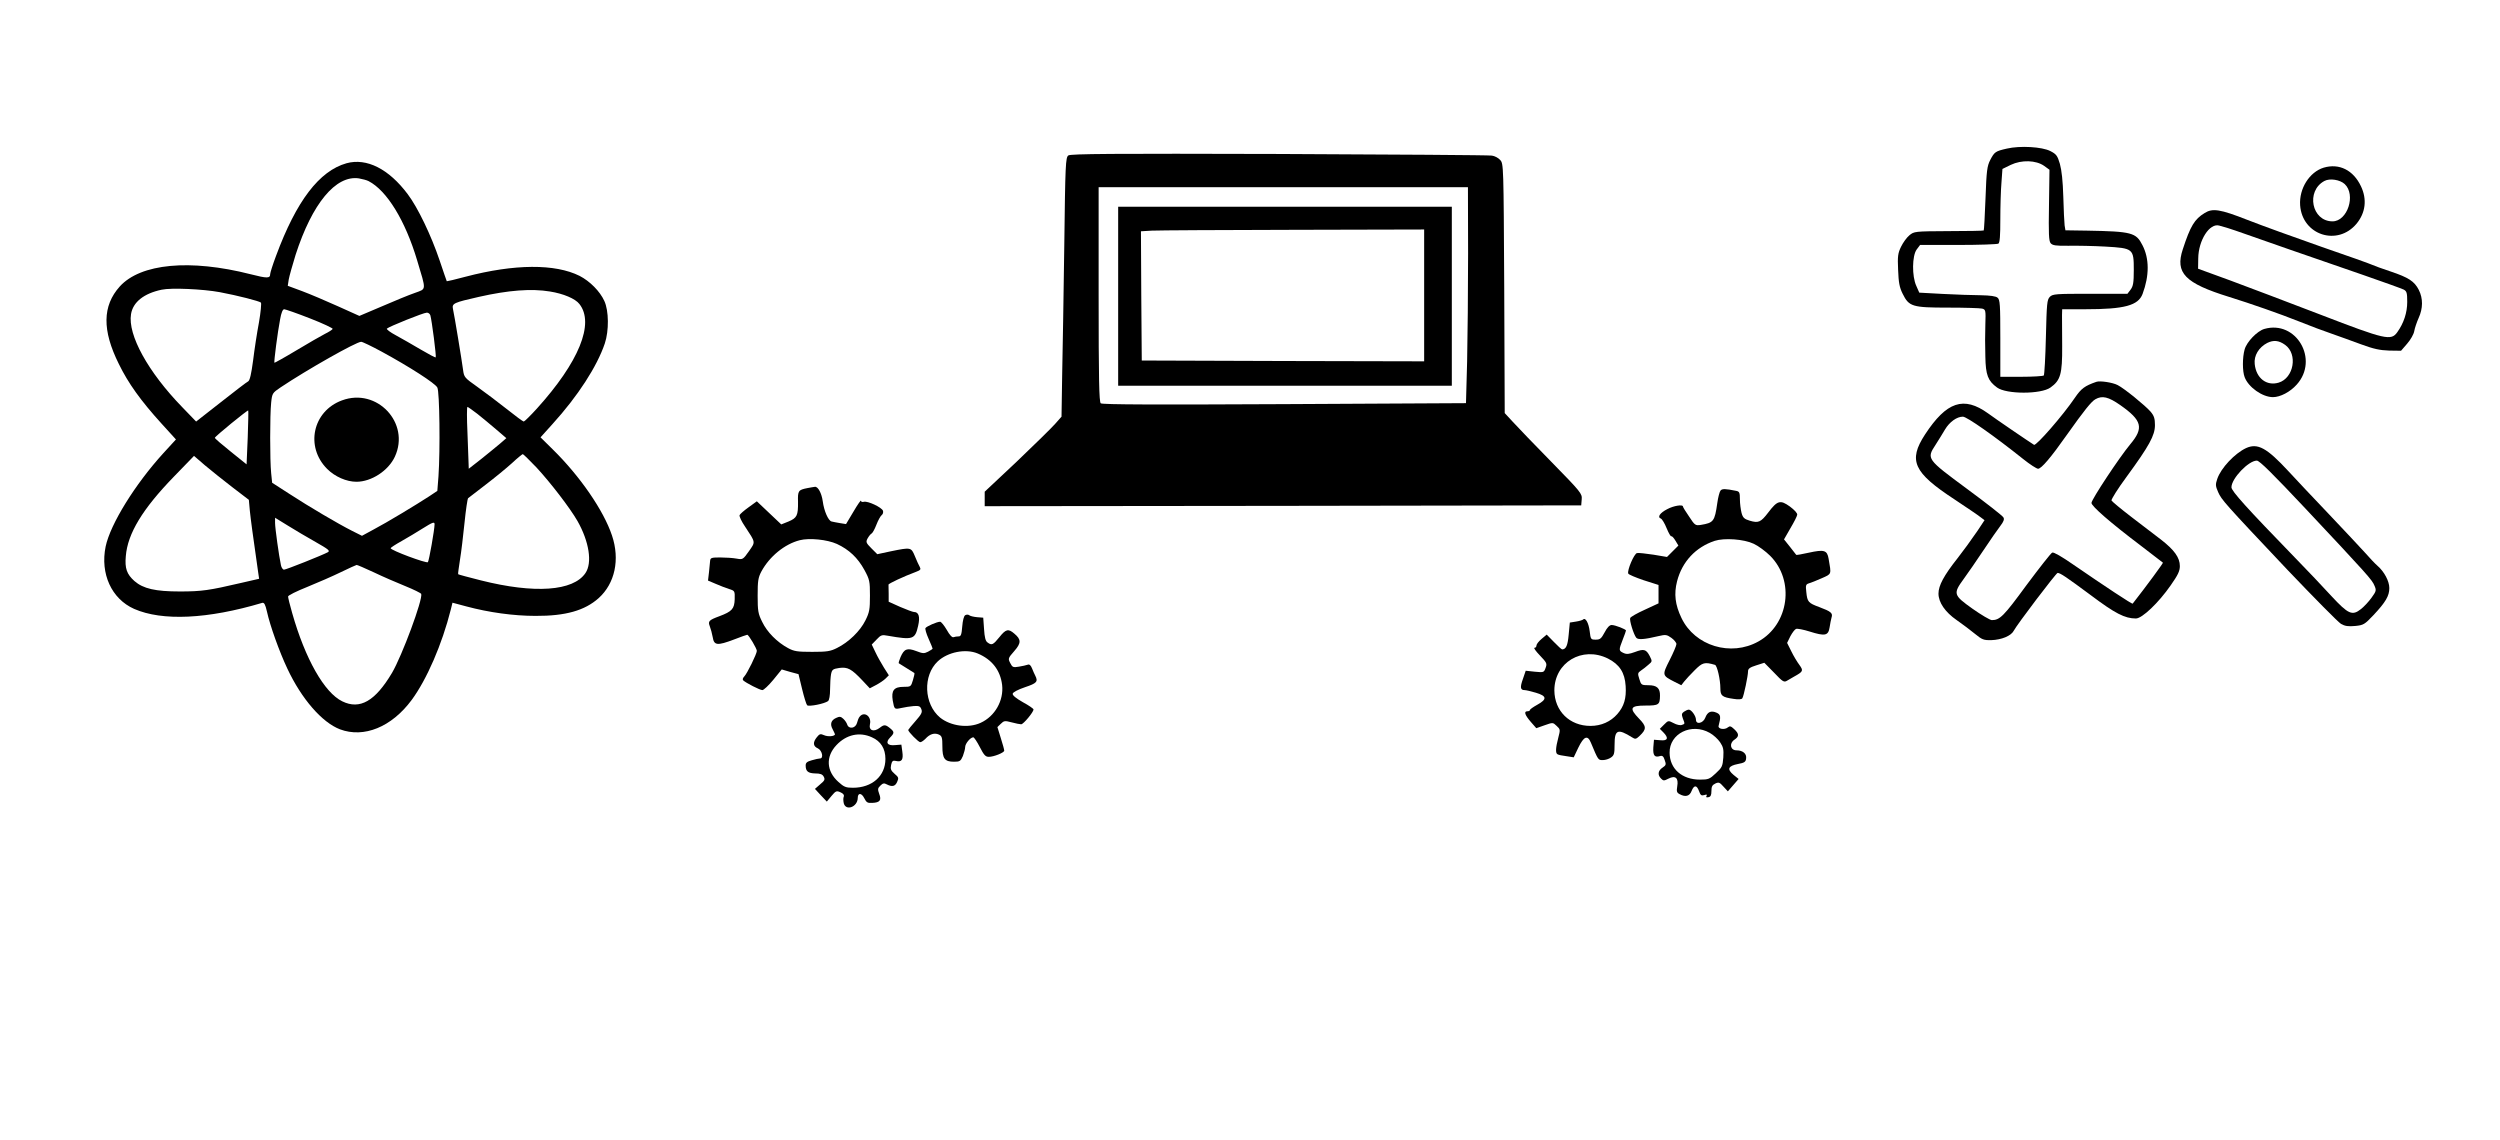
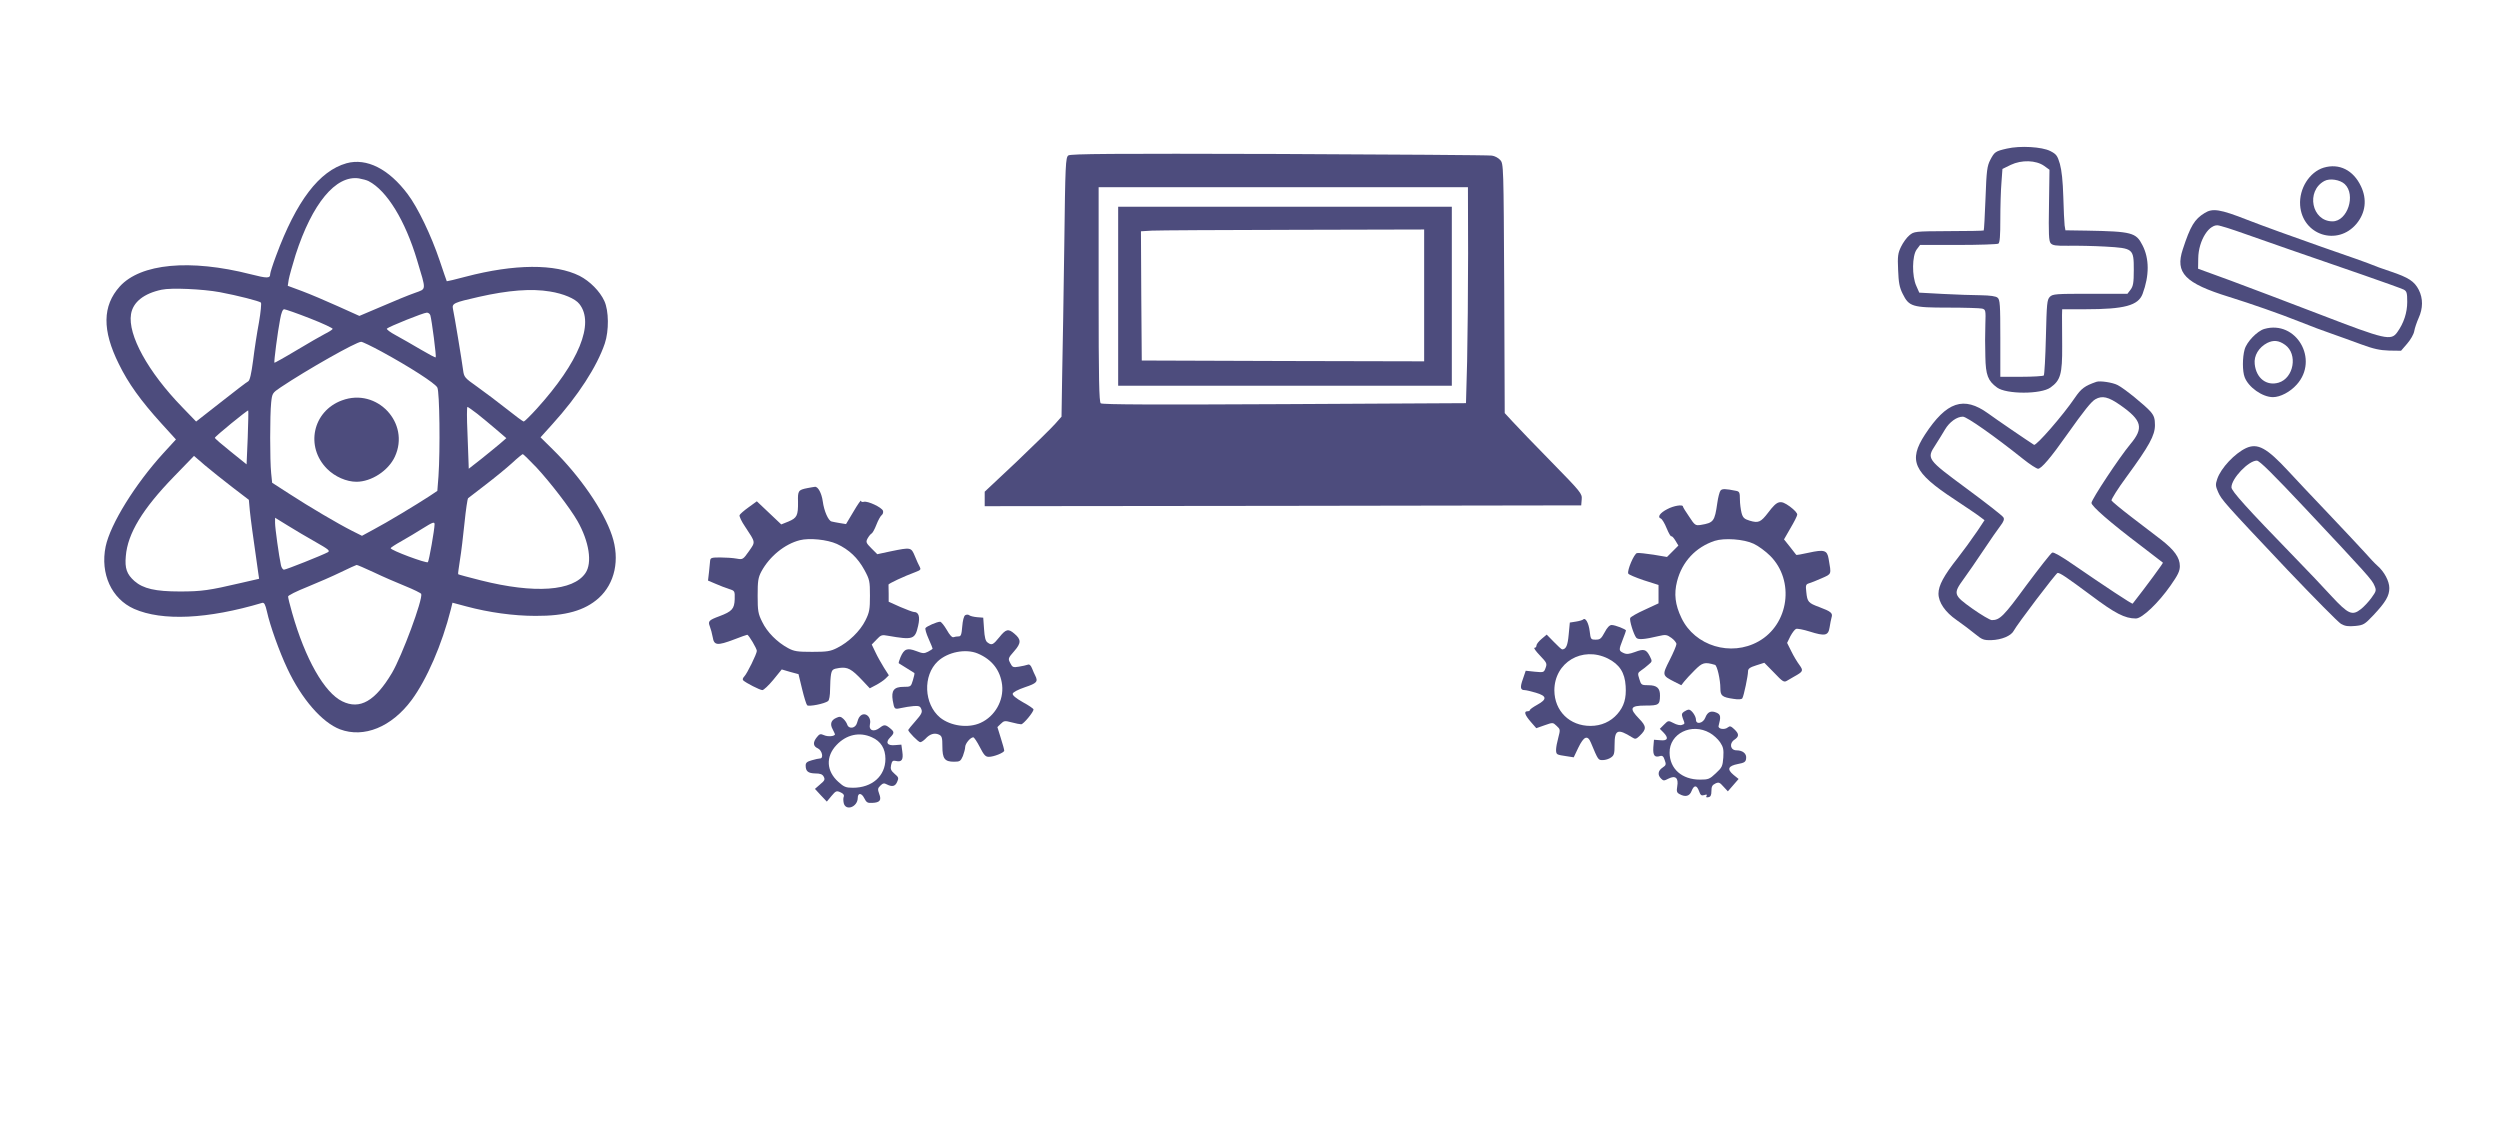
<svg xmlns="http://www.w3.org/2000/svg" version="1.0" width="1536pt" height="700pt" viewBox="0 0 1536 700" preserveAspectRatio="xMidYMid meet">
-   <g transform="translate(0,700) scale(0.1,-0.1)" fill="#000000" stroke="none">
+   <g transform="translate(0,700) scale(0.1,-0.1)" fill="#4d4c7d" stroke="none">
    <path d="M12330 6087 c-70 -16 -76 -20 -102 -70 -19 -37 -23 -65 -29 -235 -4 -107 -9 -196 -11 -198 -2 -2 -100 -4 -216 -4 -210 -1 -212 -2 -241 -26 -16 -13 -39 -45 -51 -70 -19 -39 -22 -58 -18 -142 3 -78 8 -107 28 -147 39 -79 59 -85 280 -85 102 0 195 -3 208 -6 22 -6 23 -10 20 -98 -2 -50 -2 -139 0 -197 2 -114 16 -149 72 -190 57 -42 270 -42 328 0 62 44 73 83 72 254 -1 84 -1 169 -1 190 l1 37 143 0 c240 0 324 23 351 94 42 113 42 217 -1 300 -39 77 -65 84 -340 89 l-133 2 -5 30 c-2 17 -6 95 -8 175 -3 99 -10 163 -21 203 -15 51 -22 60 -59 79 -51 26 -186 34 -267 15z m229 -106 l33 -24 -3 -217 c-3 -177 -1 -220 10 -234 12 -14 31 -17 110 -16 53 1 155 -1 226 -5 172 -10 175 -12 175 -144 0 -79 -4 -100 -20 -121 l-19 -25 -229 0 c-212 0 -230 -1 -248 -19 -17 -18 -19 -39 -24 -247 -3 -125 -9 -231 -13 -236 -5 -4 -67 -8 -138 -8 l-129 0 0 236 c0 208 -2 238 -17 250 -10 9 -45 14 -102 15 -47 0 -152 4 -232 8 l-147 8 -18 41 c-28 60 -26 186 2 224 l21 28 234 0 c129 0 240 4 247 8 9 6 12 48 12 150 0 78 3 180 7 226 l6 83 51 25 c67 32 155 29 205 -6z" />
    <path d="M6564 6045 c-17 -12 -19 -55 -25 -551 -4 -297 -10 -655 -13 -796 l-4 -258 -39 -44 c-21 -24 -127 -128 -235 -231 l-198 -186 0 -45 0 -44 1833 2 1832 3 3 37 c3 35 -3 43 -186 230 -104 106 -211 217 -238 247 l-49 53 -3 767 c-4 757 -4 766 -25 788 -11 13 -34 25 -51 27 -17 3 -606 7 -1308 10 -1026 3 -1280 1 -1294 -9z m2456 -602 c0 -225 -3 -523 -6 -664 l-7 -256 -1116 -6 c-778 -4 -1119 -3 -1128 5 -10 8 -13 148 -13 669 l0 659 1135 0 1134 0 1 -407z" />
    <path d="M6870 5180 l0 -550 1025 0 1025 0 0 550 0 550 -1025 0 -1025 0 0 -550z m1880 5 l0 -405 -867 2 -868 3 -3 397 -2 397 67 4 c38 2 429 4 871 5 l802 2 0 -405z" />
    <path d="M2129 5997 c-167 -47 -308 -231 -433 -569 -20 -53 -36 -104 -36 -112 0 -27 -18 -27 -120 -1 -373 95 -676 66 -804 -75 -107 -119 -109 -269 -6 -476 58 -119 135 -226 261 -365 l90 -99 -77 -84 c-174 -191 -326 -436 -355 -574 -34 -167 36 -321 175 -383 173 -76 452 -63 787 37 12 3 19 -9 29 -53 19 -87 76 -246 125 -350 88 -188 214 -332 324 -374 147 -55 317 14 440 180 93 126 187 342 241 557 l10 41 86 -23 c138 -37 290 -58 424 -58 185 -1 303 33 388 109 100 90 132 237 82 385 -51 153 -196 364 -364 529 l-75 74 73 81 c157 173 274 354 322 496 26 78 25 201 -3 261 -27 59 -88 121 -152 154 -150 75 -399 74 -700 -5 -63 -17 -115 -29 -116 -28 -1 2 -21 59 -44 128 -52 154 -134 325 -196 407 -116 155 -252 224 -376 190z m136 -110 c112 -58 225 -242 298 -487 57 -190 58 -173 -15 -200 -35 -12 -125 -49 -201 -82 l-139 -59 -131 59 c-73 33 -172 75 -220 93 l-89 33 6 39 c4 22 23 89 42 151 102 316 247 491 389 470 22 -4 49 -11 60 -17z m-915 -682 c112 -21 243 -55 253 -64 4 -4 -1 -59 -12 -122 -12 -63 -28 -168 -36 -234 -11 -83 -20 -122 -30 -128 -9 -4 -84 -62 -168 -128 l-152 -119 -85 88 c-211 217 -336 445 -315 572 12 74 79 127 188 150 58 13 254 4 357 -15z m2029 4 c82 -13 156 -44 181 -77 94 -119 -3 -357 -262 -643 -39 -43 -76 -79 -80 -79 -5 0 -52 35 -106 78 -53 42 -134 103 -179 135 -79 56 -82 59 -88 105 -7 54 -53 334 -62 374 -7 34 5 39 159 74 181 41 323 52 437 33z m-1475 -165 c80 -31 143 -61 140 -65 -3 -5 -24 -19 -47 -30 -23 -12 -102 -57 -175 -101 -73 -44 -135 -78 -136 -77 -4 5 20 190 35 267 7 40 16 62 25 62 7 0 79 -25 158 -56z m740 19 c9 -30 38 -255 33 -259 -2 -2 -44 20 -93 49 -49 29 -117 68 -152 87 -34 18 -59 37 -55 41 12 12 225 98 245 98 9 1 19 -7 22 -16z m-300 -223 c171 -93 330 -195 343 -221 14 -26 18 -384 7 -545 l-7 -90 -51 -34 c-75 -49 -260 -161 -342 -204 l-70 -38 -60 30 c-89 45 -265 149 -385 227 l-107 69 -6 59 c-8 77 -8 357 0 433 6 58 8 60 58 94 163 109 465 280 495 280 8 0 64 -27 125 -60z m588 -382 c29 -23 81 -66 116 -96 l63 -54 -38 -33 c-21 -18 -73 -60 -115 -94 l-78 -61 -1 32 c-1 18 -4 104 -7 191 -4 86 -4 157 0 157 3 0 30 -19 60 -42z m-1410 -147 l-7 -164 -97 78 c-54 43 -98 81 -98 85 0 8 201 172 205 168 2 -2 0 -77 -3 -167z m1774 -183 c87 -94 206 -249 252 -329 72 -127 92 -257 49 -320 -75 -111 -312 -128 -642 -45 -75 19 -139 36 -140 38 -2 2 4 41 11 88 8 47 20 150 28 228 8 79 18 147 22 151 5 4 54 42 109 84 55 42 127 101 160 131 33 31 63 55 67 56 3 0 41 -37 84 -82z m-1869 -121 l102 -78 6 -67 c6 -57 17 -140 51 -377 l6 -41 -113 -26 c-193 -45 -239 -52 -374 -52 -150 0 -225 17 -279 64 -47 42 -60 78 -53 153 11 139 103 290 294 487 l125 129 66 -57 c37 -31 113 -92 169 -135z m512 -337 c79 -45 91 -54 75 -63 -33 -18 -256 -107 -269 -107 -7 0 -16 12 -19 28 -12 55 -36 228 -36 259 l0 32 78 -48 c42 -26 119 -72 171 -101z m731 109 c0 -32 -34 -225 -41 -233 -8 -9 -229 73 -229 86 0 3 30 23 68 44 37 21 94 55 127 76 64 40 75 44 75 27z m-374 -295 c54 -26 142 -64 194 -85 52 -21 96 -43 98 -48 11 -33 -118 -381 -180 -486 -103 -173 -197 -227 -305 -174 -110 53 -228 261 -308 543 -14 48 -25 94 -25 101 0 7 53 33 118 59 64 26 158 67 207 91 50 24 93 44 96 44 3 1 51 -20 105 -45z" />
    <path d="M2101 4540 c-180 -66 -227 -285 -91 -421 48 -48 119 -79 180 -79 92 0 196 68 236 154 96 207 -110 426 -325 346z" />
    <path d="M14277 5970 c-88 -27 -152 -129 -145 -231 13 -184 230 -254 347 -113 55 67 65 149 27 229 -47 100 -134 143 -229 115z m129 -101 c70 -66 17 -229 -75 -229 -128 0 -165 186 -50 248 33 18 96 8 125 -19z" />
    <path d="M13545 5691 c-62 -38 -87 -79 -134 -223 -48 -145 13 -208 284 -292 135 -42 310 -103 433 -152 64 -26 153 -59 197 -74 44 -15 125 -45 180 -65 79 -29 116 -37 174 -39 l73 -1 38 44 c21 24 40 58 43 76 3 18 15 54 27 81 27 59 28 120 1 173 -27 53 -63 76 -173 113 -51 17 -101 35 -111 40 -10 5 -151 56 -315 112 -163 57 -367 131 -454 165 -168 66 -214 73 -263 42z m145 -93 c19 -6 64 -21 100 -34 77 -28 415 -145 731 -254 124 -43 235 -83 247 -89 19 -10 22 -20 22 -76 0 -66 -21 -130 -61 -186 -38 -54 -73 -46 -470 107 -195 75 -444 169 -554 210 l-200 73 1 63 c1 112 70 219 129 202 11 -3 36 -10 55 -16z" />
    <path d="M13912 4979 c-44 -13 -108 -79 -121 -126 -14 -49 -14 -134 0 -170 23 -62 109 -123 174 -123 45 0 106 32 146 77 139 154 -3 398 -199 342z m128 -98 c79 -57 53 -204 -40 -232 -74 -22 -138 27 -147 114 -6 52 25 103 77 130 39 19 71 16 110 -12z" />
    <path d="M12880 4654 c-72 -25 -93 -41 -132 -98 -73 -108 -238 -297 -251 -289 -35 22 -239 161 -282 193 -150 108 -255 73 -388 -130 -104 -160 -71 -233 181 -398 75 -50 148 -99 161 -110 l24 -18 -43 -65 c-39 -57 -90 -127 -123 -169 -84 -106 -117 -168 -117 -217 0 -54 41 -114 112 -163 36 -25 86 -63 113 -85 43 -35 52 -39 100 -38 62 2 121 26 137 57 19 37 261 356 270 356 16 0 53 -25 204 -137 149 -112 209 -143 277 -143 38 0 139 96 214 204 44 63 56 87 56 118 0 52 -34 99 -115 162 -37 28 -119 91 -183 140 -64 49 -119 95 -122 101 -2 7 39 73 93 146 139 190 174 254 174 317 0 40 -5 57 -27 83 -32 37 -162 143 -202 163 -30 16 -109 28 -131 20z m147 -143 c134 -94 146 -140 61 -241 -68 -82 -238 -339 -238 -360 0 -20 117 -122 305 -264 72 -55 132 -101 134 -103 3 -2 -102 -145 -186 -252 -3 -4 -167 104 -369 243 -65 45 -116 75 -125 71 -8 -3 -79 -94 -159 -201 -139 -190 -163 -214 -212 -214 -11 0 -65 32 -119 70 -118 84 -120 92 -54 183 25 34 80 114 122 177 42 63 89 131 104 150 19 25 25 40 18 51 -4 9 -105 88 -223 175 -249 184 -250 185 -194 271 18 28 44 70 58 94 28 47 73 79 110 79 24 0 192 -118 370 -260 41 -33 83 -60 92 -60 20 0 79 69 178 210 105 148 149 203 174 217 42 24 80 15 153 -36z" />
    <path d="M13800 4247 c-70 -33 -154 -122 -177 -189 -12 -35 -11 -44 5 -81 22 -49 37 -66 425 -477 165 -173 313 -323 330 -333 24 -14 45 -17 87 -13 51 5 58 9 112 66 76 81 98 119 98 167 0 42 -31 101 -74 138 -13 11 -47 47 -76 80 -30 33 -131 141 -225 240 -94 99 -205 216 -245 260 -133 144 -189 174 -260 142z m367 -374 c378 -403 408 -436 422 -472 12 -28 11 -33 -18 -73 -17 -24 -46 -55 -65 -70 -54 -43 -78 -32 -182 80 -49 54 -150 160 -225 237 -296 305 -389 408 -389 431 0 54 105 164 156 164 16 0 96 -79 301 -297z" />
    <path d="M4960 4001 c-55 -11 -59 -16 -57 -84 1 -84 -6 -99 -58 -121 l-45 -18 -75 71 -75 71 -51 -37 c-28 -20 -53 -42 -55 -48 -3 -7 12 -39 34 -71 66 -100 64 -92 24 -150 -37 -52 -38 -53 -77 -46 -22 4 -67 7 -100 7 -53 0 -60 -2 -62 -20 -1 -11 -4 -43 -7 -71 l-6 -51 47 -20 c27 -12 64 -26 83 -32 35 -11 35 -12 34 -63 -2 -59 -17 -75 -94 -104 -65 -24 -71 -31 -59 -62 6 -15 14 -45 18 -67 8 -51 28 -53 131 -14 41 16 78 29 81 29 9 0 59 -85 59 -99 0 -18 -60 -140 -77 -157 -9 -9 -12 -19 -7 -24 17 -16 103 -60 118 -60 8 0 38 28 67 63 l52 64 51 -15 52 -14 22 -91 c12 -50 26 -95 31 -100 10 -10 108 9 129 26 7 6 12 34 12 72 0 34 3 76 6 93 6 28 11 32 50 38 52 7 75 -5 143 -77 l45 -48 38 20 c21 11 48 29 59 40 l20 20 -30 47 c-16 26 -40 68 -52 94 l-23 48 30 31 c26 28 33 30 69 23 155 -27 167 -23 186 61 13 56 4 85 -26 85 -7 0 -44 14 -84 31 l-71 32 0 48 c0 27 -1 52 -1 57 -1 6 92 50 170 79 27 10 30 15 22 30 -6 10 -19 39 -30 66 -23 55 -24 55 -147 30 l-84 -18 -36 36 c-33 33 -35 39 -24 60 7 13 18 27 25 31 7 4 20 29 30 55 10 26 25 53 32 58 8 6 11 18 8 27 -8 21 -93 61 -117 55 -10 -3 -18 0 -18 6 0 7 -21 -23 -46 -66 l-46 -77 -37 6 c-20 3 -43 8 -52 10 -20 5 -46 64 -54 124 -7 50 -29 91 -48 89 -6 -1 -28 -4 -47 -8z m182 -343 c75 -35 128 -85 169 -160 32 -59 34 -69 34 -158 0 -84 -3 -102 -28 -152 -32 -65 -103 -134 -174 -169 -41 -21 -63 -24 -153 -24 -91 0 -111 3 -148 23 -67 36 -129 98 -159 161 -25 50 -28 67 -28 161 0 91 3 111 23 149 50 92 142 168 236 192 59 15 168 4 228 -23z" />
    <path d="M10571 3986 c-6 -7 -15 -41 -20 -77 -16 -113 -23 -121 -101 -134 -33 -5 -37 -3 -72 51 -21 30 -38 58 -38 62 0 14 -57 5 -96 -16 -45 -23 -63 -49 -40 -58 8 -3 24 -30 36 -60 12 -29 25 -52 29 -49 4 2 15 -10 25 -27 l18 -30 -35 -35 -35 -35 -83 14 c-46 7 -92 12 -101 10 -18 -3 -62 -107 -54 -126 2 -6 45 -24 95 -41 l91 -29 0 -56 0 -57 -84 -39 c-47 -21 -87 -44 -90 -51 -6 -14 21 -101 37 -121 11 -14 50 -11 138 10 42 10 50 9 78 -11 17 -12 31 -30 31 -38 0 -9 -19 -54 -42 -99 -47 -93 -46 -94 30 -133 l42 -21 17 22 c10 13 39 44 65 70 48 48 61 52 125 33 13 -4 33 -90 33 -145 0 -45 11 -54 82 -64 30 -5 49 -3 53 4 9 14 35 138 35 166 0 15 11 24 50 36 l50 16 60 -61 c53 -56 61 -61 80 -49 11 6 30 18 43 25 56 31 58 36 33 71 -13 17 -36 55 -50 84 l-26 52 20 41 c12 22 27 42 35 45 8 3 45 -4 83 -16 95 -30 115 -26 123 25 3 22 9 49 12 61 9 27 -3 37 -75 64 -68 25 -74 32 -80 92 -5 42 -3 48 16 54 11 3 47 17 78 31 63 28 60 21 43 120 -9 53 -27 58 -123 37 -40 -9 -74 -15 -76 -13 -1 2 -19 25 -39 50 l-36 45 39 68 c22 37 41 74 42 83 2 10 -17 30 -45 51 -59 42 -76 38 -133 -37 -46 -60 -60 -66 -114 -50 -33 10 -42 18 -50 48 -5 20 -10 57 -10 83 0 41 -3 48 -22 52 -69 14 -87 14 -97 2z m204 -327 c28 -13 73 -46 101 -74 152 -152 116 -421 -72 -526 -169 -95 -391 -28 -473 144 -39 81 -47 148 -27 226 31 120 114 209 231 248 59 19 179 11 240 -18z" />
    <path d="M5930 3220 c-8 -5 -15 -32 -18 -69 -4 -50 -8 -61 -22 -61 -10 0 -24 -2 -32 -5 -8 -3 -24 14 -41 45 -16 27 -34 50 -41 50 -19 0 -83 -28 -90 -39 -3 -5 5 -34 19 -65 14 -31 25 -59 25 -61 0 -2 -12 -11 -28 -19 -24 -12 -32 -12 -73 4 -56 21 -74 13 -96 -37 -8 -19 -13 -36 -11 -38 2 -1 23 -15 48 -30 25 -15 46 -29 48 -30 2 -2 -2 -21 -9 -44 -12 -40 -13 -41 -58 -41 -58 0 -76 -22 -66 -84 10 -55 10 -55 52 -46 21 5 56 10 77 12 33 2 40 -1 47 -20 7 -18 0 -31 -36 -72 -25 -28 -45 -53 -45 -55 0 -11 63 -75 74 -75 7 0 21 10 32 21 26 29 55 38 82 26 19 -9 22 -18 22 -73 0 -75 14 -94 71 -94 36 0 41 3 55 35 7 19 14 44 14 55 0 21 32 60 50 60 5 0 23 -27 40 -60 25 -49 35 -60 55 -60 32 0 95 26 95 38 0 6 -9 40 -21 77 l-21 68 21 20 c19 19 25 20 66 9 25 -7 52 -12 59 -12 14 0 76 75 76 91 0 5 -29 25 -66 45 -42 24 -64 42 -62 52 2 9 32 25 76 40 72 24 81 34 63 70 -5 9 -14 30 -20 45 -8 20 -16 27 -27 23 -9 -3 -33 -9 -54 -12 -35 -6 -40 -4 -53 22 -14 27 -14 30 24 73 44 50 44 72 1 108 -37 32 -52 28 -92 -22 -38 -47 -47 -52 -73 -32 -12 8 -18 32 -21 82 l-5 70 -38 3 c-21 2 -42 7 -48 12 -6 5 -17 5 -25 0z m77 -235 c88 -37 139 -103 150 -193 11 -96 -44 -193 -132 -233 -76 -35 -184 -20 -249 32 -100 83 -107 259 -14 346 61 57 171 79 245 48z" />
    <path d="M9727 3194 c-4 -4 -24 -10 -44 -13 l-38 -6 -7 -74 c-6 -67 -16 -90 -40 -91 -4 0 -27 21 -51 46 l-44 45 -31 -26 c-18 -15 -32 -33 -32 -41 0 -8 -5 -14 -12 -14 -7 0 8 -21 33 -47 43 -45 45 -50 35 -77 -10 -28 -12 -28 -66 -23 l-56 6 -17 -50 c-19 -52 -16 -69 10 -69 8 0 39 -7 69 -16 68 -20 71 -40 9 -74 -25 -14 -45 -28 -45 -32 0 -5 -7 -8 -15 -8 -24 0 -17 -22 20 -65 l34 -39 51 18 c51 18 51 18 74 -4 23 -21 23 -23 10 -73 -16 -61 -18 -94 -5 -101 5 -4 30 -9 55 -12 l45 -7 28 59 c34 70 57 80 77 32 46 -110 45 -108 74 -108 15 0 38 7 50 16 19 13 22 24 22 79 0 92 19 100 107 45 20 -13 25 -12 47 9 43 41 43 58 -4 106 -62 64 -54 80 40 80 82 0 88 5 89 60 1 47 -19 65 -71 65 -43 0 -45 2 -56 38 -11 34 -10 38 10 52 12 8 33 24 46 36 24 20 24 21 8 53 -22 42 -36 46 -91 25 -36 -13 -51 -15 -70 -6 -30 14 -30 18 -5 82 11 28 20 53 20 56 0 8 -67 34 -88 34 -13 0 -28 -16 -43 -45 -21 -39 -28 -45 -55 -45 -30 0 -31 2 -37 52 -6 50 -26 86 -40 72z m152 -240 c71 -36 104 -86 109 -169 5 -76 -10 -125 -51 -172 -41 -47 -99 -73 -165 -73 -128 0 -221 91 -222 218 0 172 171 274 329 196z" />
    <path d="M10346 2627 c-14 -10 -15 -17 -7 -40 14 -36 14 -34 -6 -41 -9 -4 -32 1 -50 11 -33 17 -33 17 -59 -9 l-26 -26 21 -21 c35 -35 28 -54 -18 -49 l-39 3 -4 -47 c-3 -50 8 -64 42 -53 13 4 21 -2 28 -25 10 -27 8 -32 -13 -46 -29 -19 -32 -46 -9 -68 14 -14 18 -14 45 0 43 22 63 4 54 -47 -5 -31 -3 -39 14 -48 36 -20 62 -13 74 19 15 38 32 38 46 -1 9 -25 14 -29 32 -24 15 5 19 4 14 -5 -5 -8 -1 -11 11 -8 14 2 19 12 19 38 0 27 5 37 24 46 21 10 27 7 50 -19 l27 -29 33 38 33 38 -31 25 c-42 35 -34 55 27 67 39 7 48 13 50 33 5 30 -20 51 -59 51 -38 0 -46 43 -13 65 30 20 30 36 -1 65 -20 19 -27 21 -39 11 -20 -17 -62 -10 -57 9 15 56 13 70 -12 81 -34 15 -56 6 -70 -31 -13 -34 -57 -44 -57 -12 0 23 -28 62 -44 62 -7 0 -20 -6 -30 -13z m159 -130 c22 -12 50 -38 63 -57 20 -30 23 -44 20 -94 -4 -54 -8 -62 -46 -97 -38 -36 -46 -39 -97 -39 -111 0 -186 66 -187 165 -2 118 135 186 247 122z" />
    <path d="M5282 2597 c-6 -6 -13 -24 -17 -40 -9 -32 -50 -39 -60 -8 -3 10 -14 26 -24 35 -15 14 -23 15 -44 5 -31 -14 -39 -38 -21 -70 7 -13 13 -27 14 -30 0 -13 -43 -17 -67 -6 -22 10 -28 8 -44 -12 -26 -32 -24 -56 6 -69 26 -12 37 -62 13 -62 -7 0 -30 -5 -50 -11 -29 -8 -38 -15 -38 -32 0 -36 15 -48 59 -49 31 0 44 -5 52 -20 9 -17 6 -24 -22 -47 l-32 -28 36 -39 37 -39 29 35 c26 31 31 33 55 22 17 -7 24 -17 20 -27 -4 -8 -3 -26 0 -40 13 -50 85 -23 86 32 0 33 23 33 40 -1 13 -26 20 -31 49 -29 47 2 58 16 43 55 -10 28 -10 35 7 51 15 15 23 17 39 8 33 -17 52 -13 64 15 11 24 9 29 -16 50 -23 20 -26 30 -21 54 5 24 11 29 28 25 37 -9 48 6 41 56 l-6 44 -39 -3 c-47 -5 -61 16 -30 47 26 26 26 34 4 53 -32 27 -40 28 -67 7 -37 -29 -70 -18 -61 22 11 47 -35 81 -63 46z m75 -127 c55 -24 83 -70 83 -133 0 -105 -82 -177 -200 -177 -43 0 -55 5 -89 36 -74 66 -79 155 -12 226 61 65 142 83 218 48z" />
  </g>
</svg>
